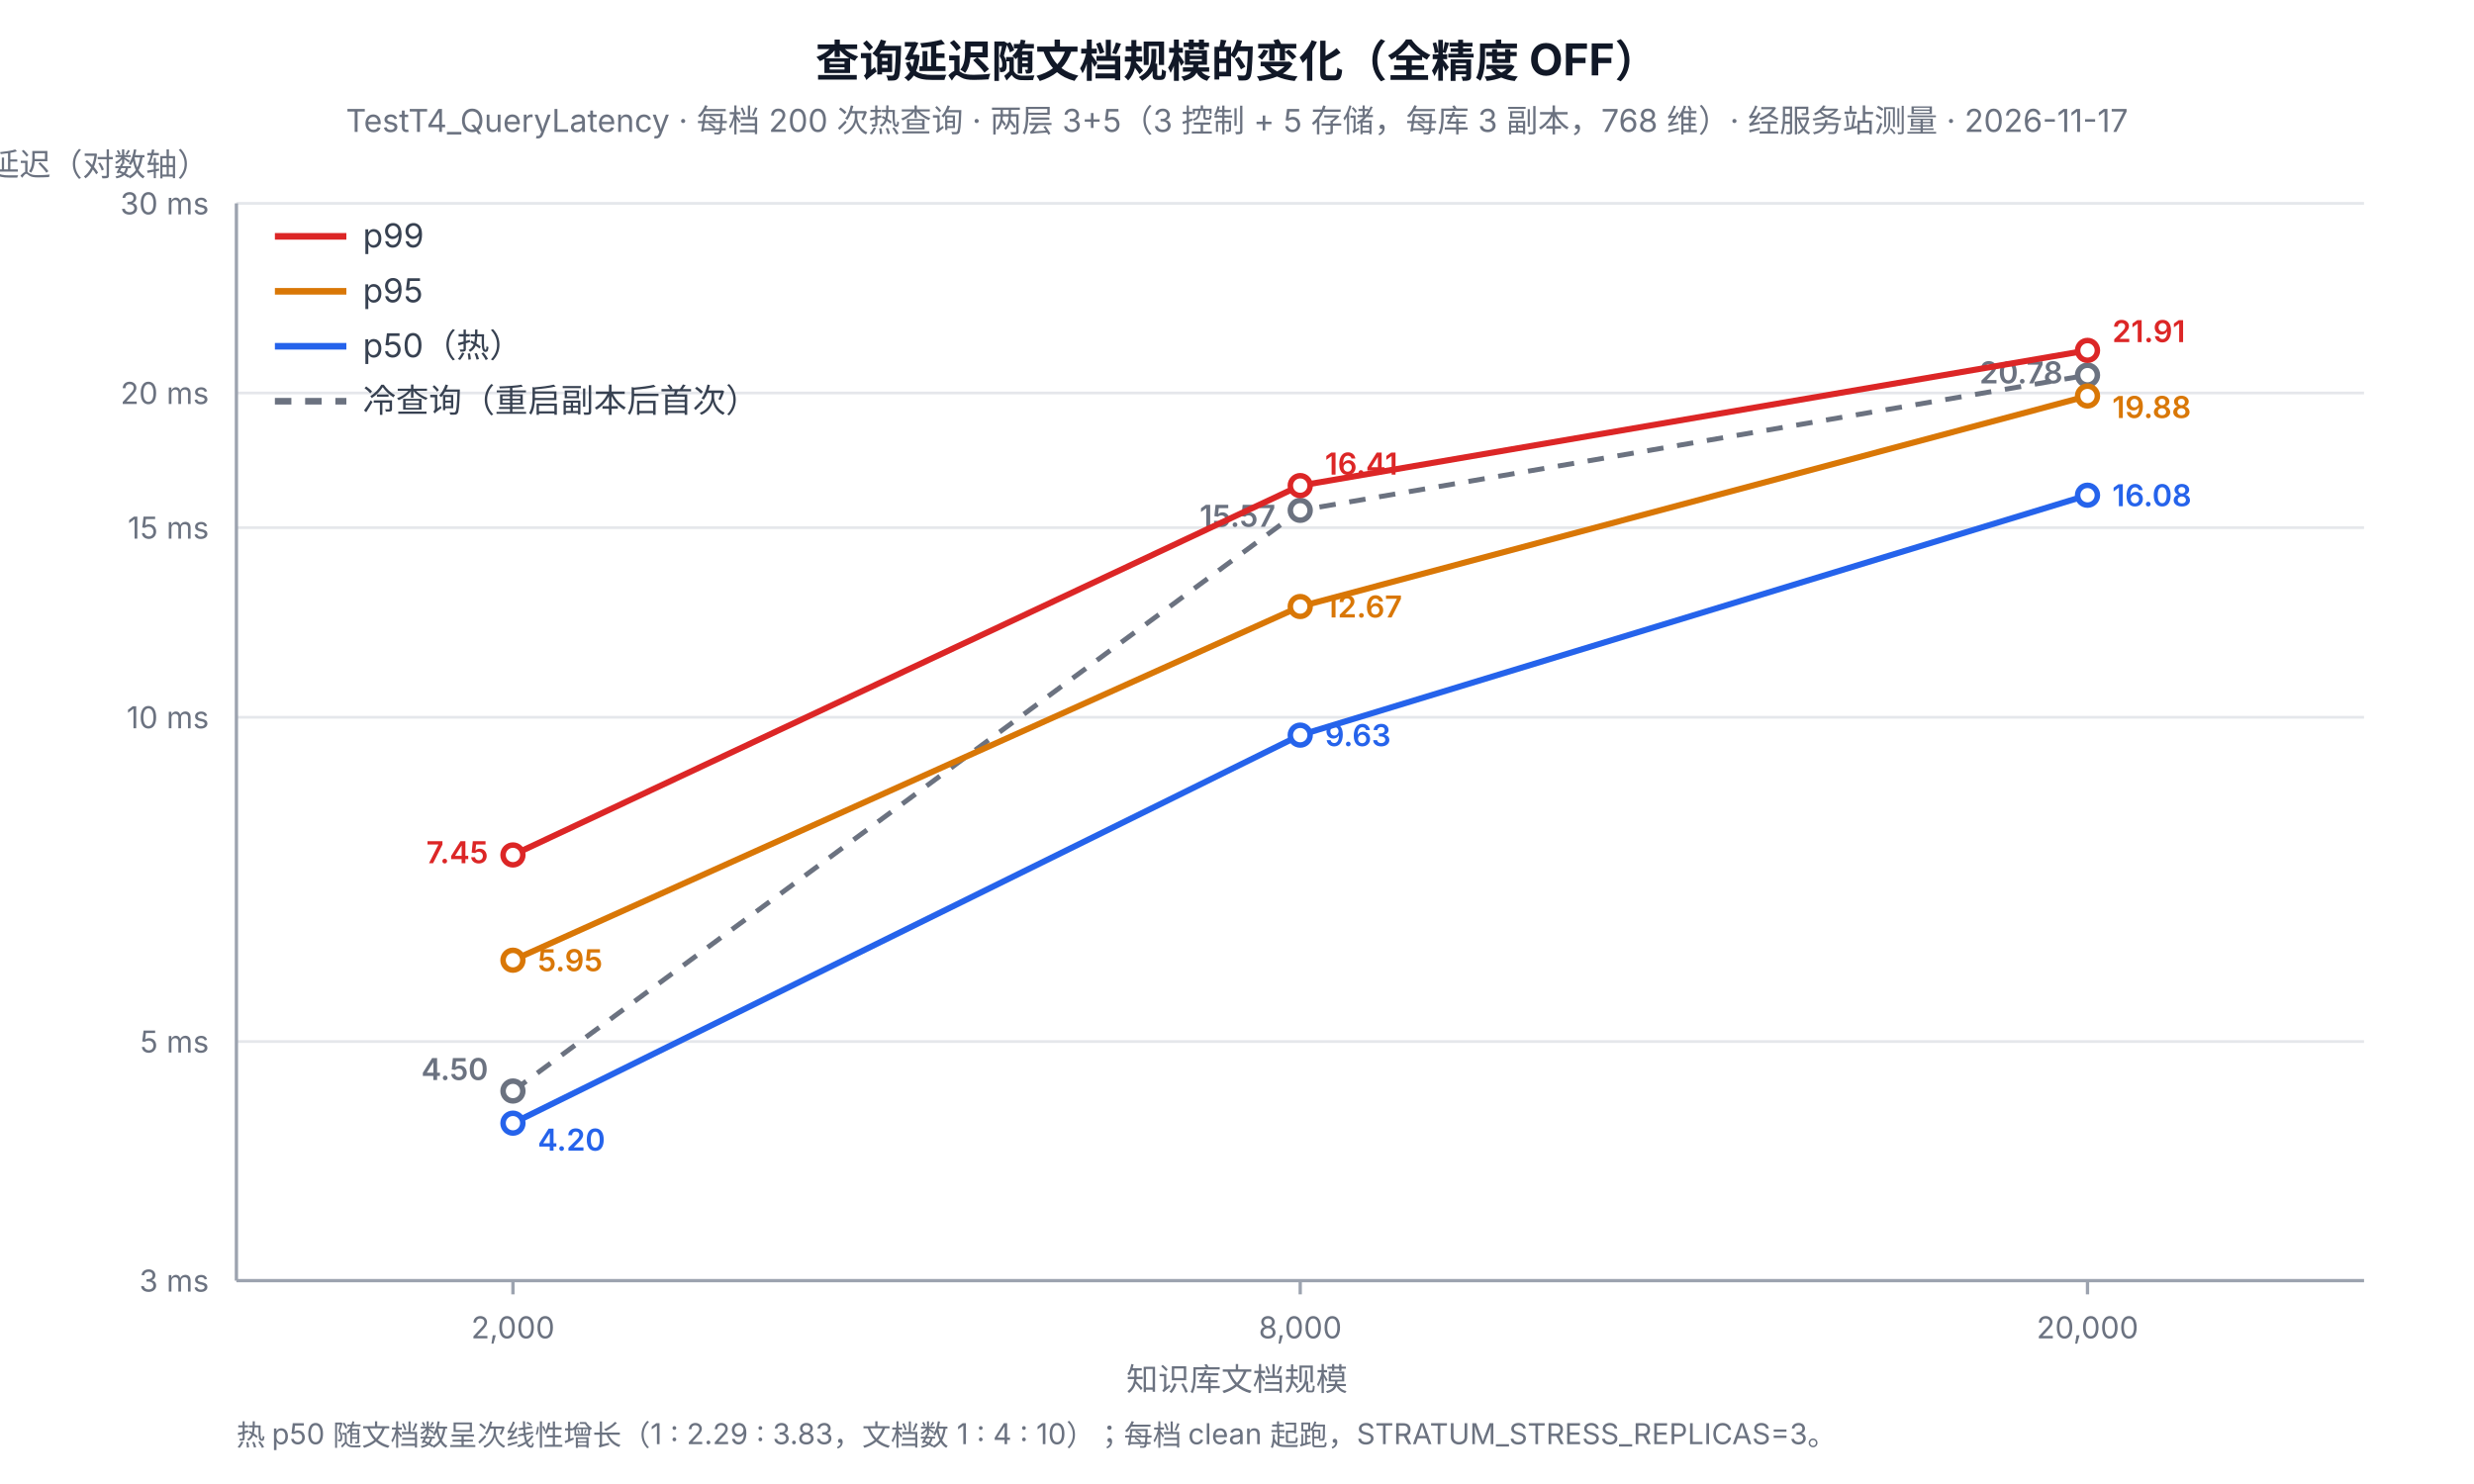
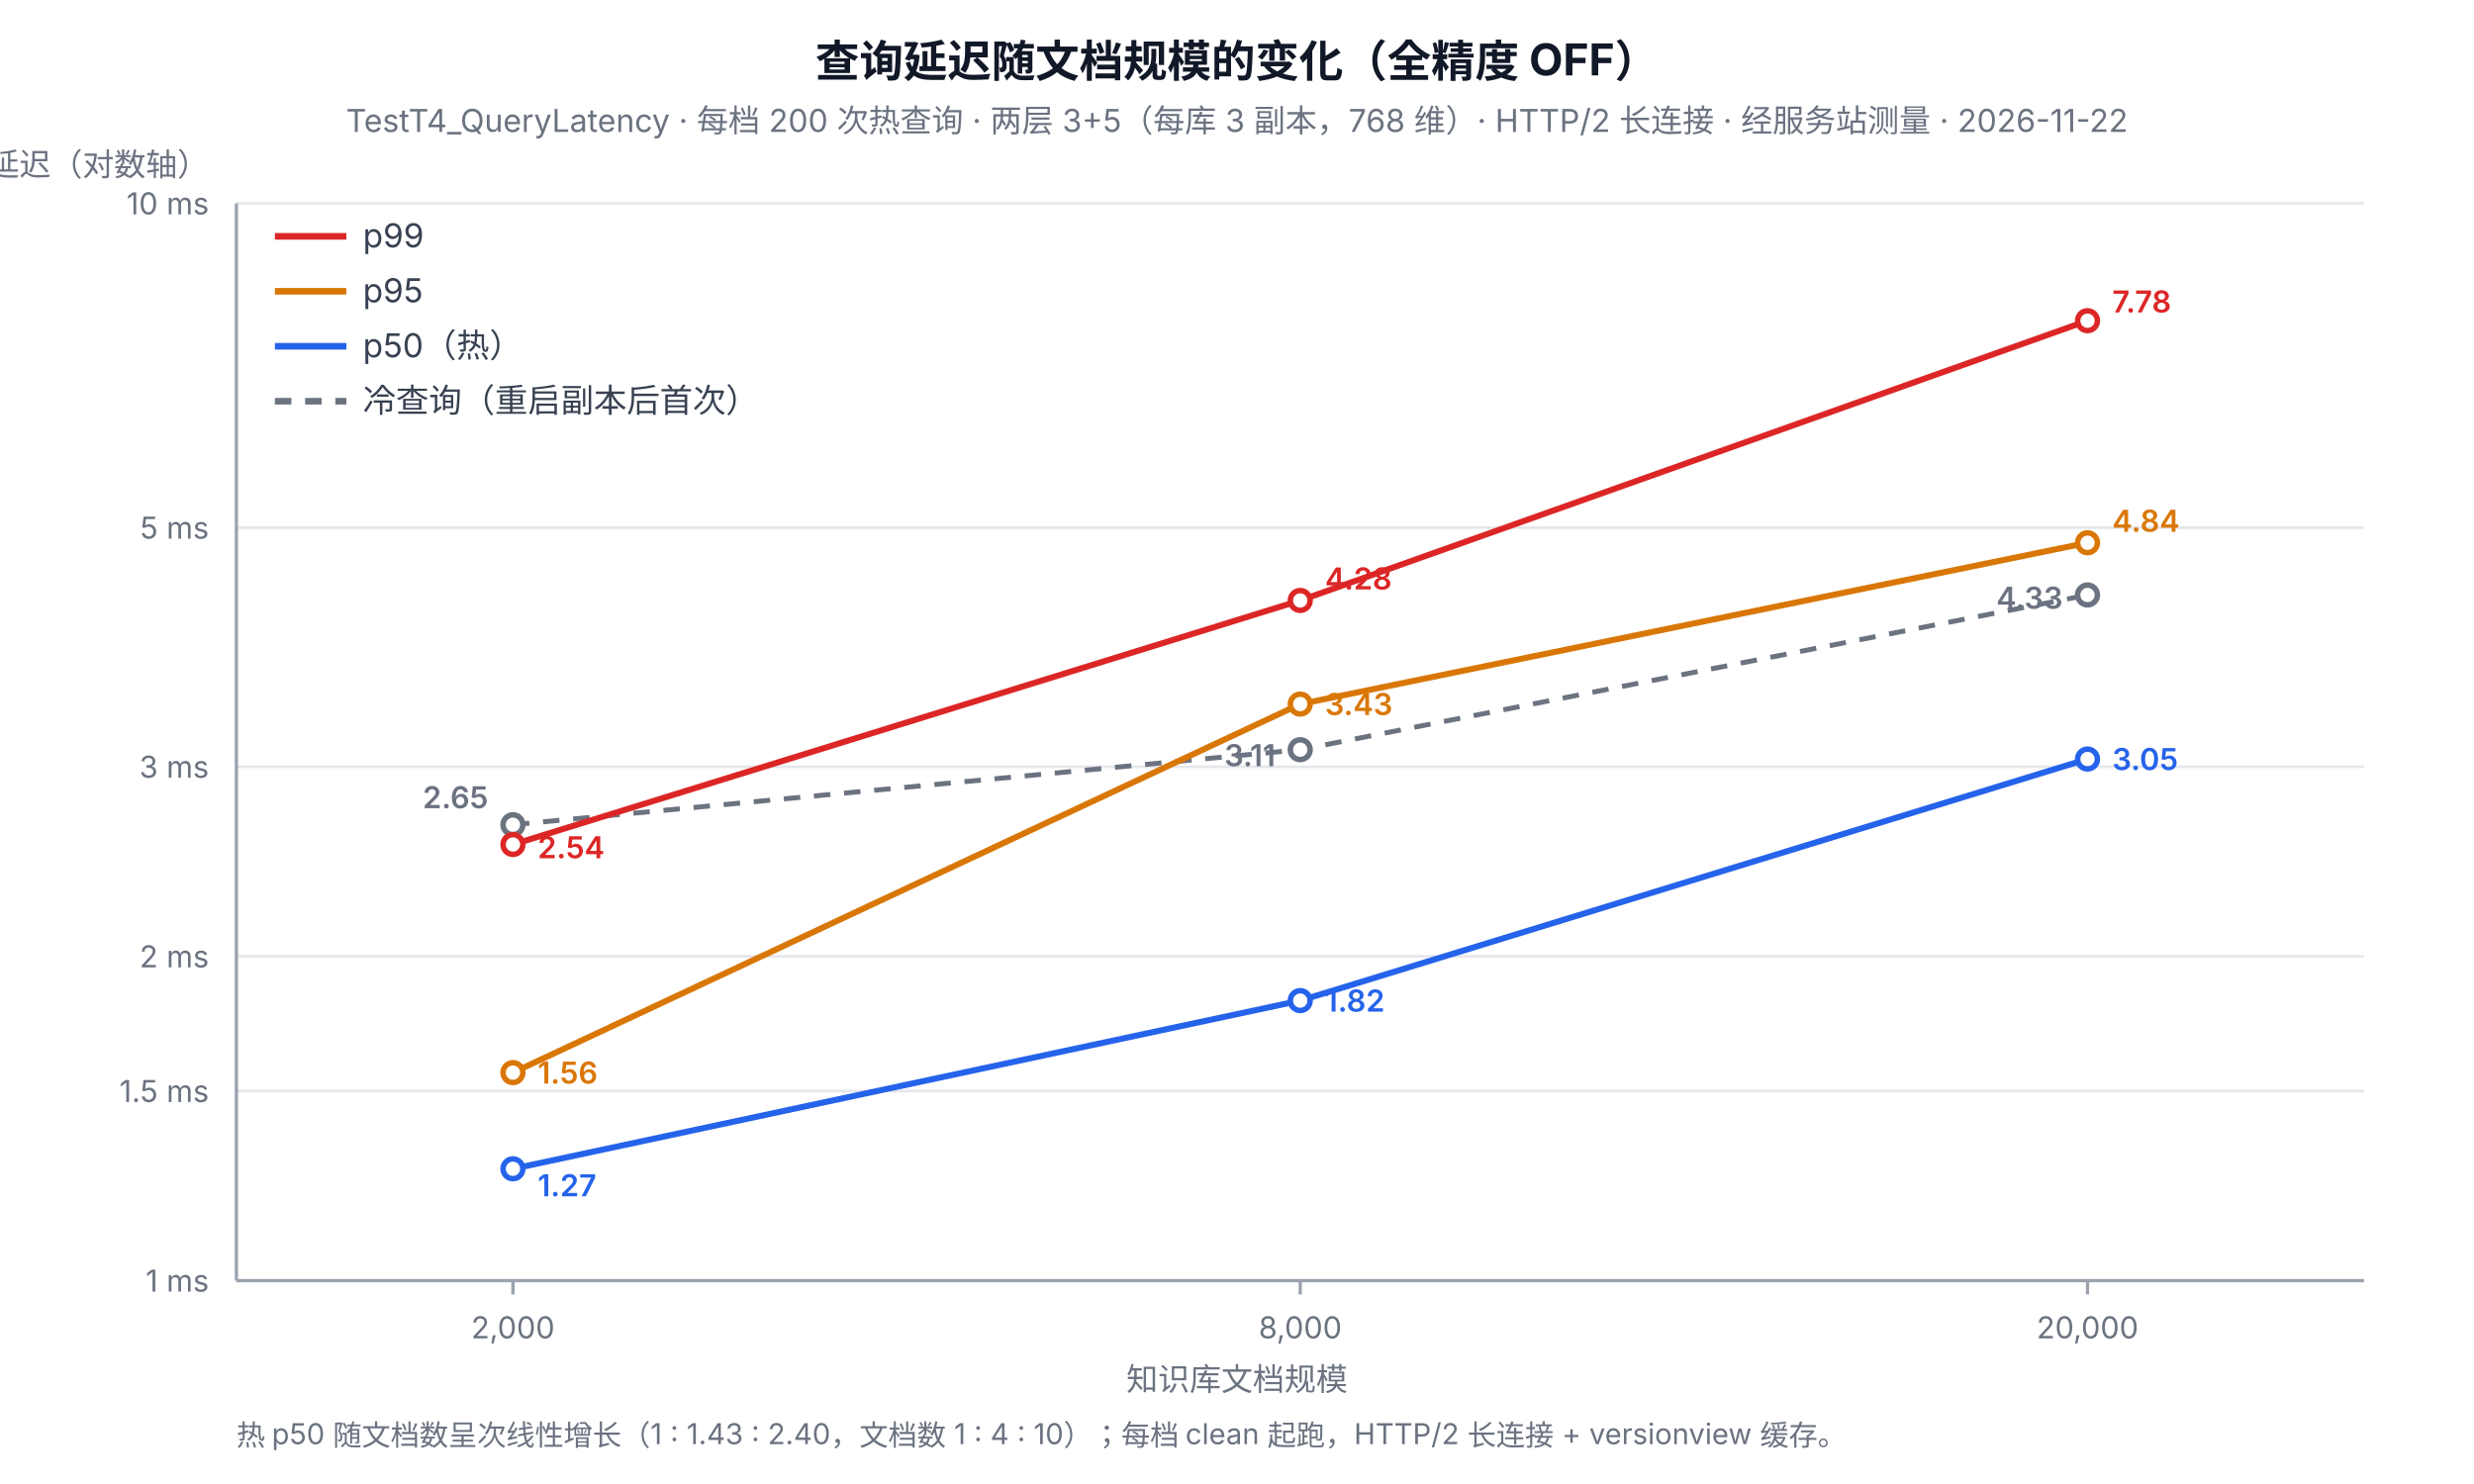
<svg xmlns="http://www.w3.org/2000/svg" width="900" height="540" viewBox="0 0 900 540" role="img" aria-label="查询延迟随文档规模的变化（全精度 OFF）">
  <defs>
    <style>
      text { font-family: -apple-system, BlinkMacSystemFont, "Segoe UI", "Noto Sans SC", "PingFang SC", "Hiragino Sans GB", "Microsoft YaHei", sans-serif; }
      .axis-t { font-size: 11.5px; fill: #6b7280; }
      .tick   { font-size: 11px; fill: #6b7280; }
      .pt     { font-size: 11px; font-weight: 600; }
      .legend { font-size: 12px; fill: #374151; }
      .note   { font-size: 10.5px; fill: #6b7280; }
      .grid   { stroke: #e5e7eb; stroke-width: 1; }
      .axline { stroke: #9ca3af; stroke-width: 1.2; }
    </style>
  </defs>
  <rect x="0" y="0" width="900" height="540" fill="#ffffff" />
  <text x="450.0" y="28" text-anchor="middle" font-size="16" font-weight="700" fill="#111827">查询延迟随文档规模的变化（全精度 OFF）</text>
-   <text x="450" y="48" text-anchor="middle" font-size="11.5" fill="#6b7280">TestT4_QueryLatency · 每档 200 次热查询 · 两层 3+5（3 控制 + 5 存储，每库 3 副本，768 维）· 经服务站测量 · 2026-11-17</text>
+   <text x="450.0" y="48" text-anchor="middle" font-size="11.5" fill="#6b7280">TestT4_QueryLatency · 每档 200 次热查询 · 两层 3+5（每库 3 副本，768 维）· HTTP/2 长连接 · 经服务站测量 · 2026-11-22</text>
  <line class="grid" x1="86" y1="466.0" x2="860" y2="466.0" />
-   <text class="tick" x="76" y="470.0" text-anchor="end">3 ms</text>
-   <line class="grid" x1="86" y1="379.0" x2="860" y2="379.0" />
-   <text class="tick" x="76" y="383.0" text-anchor="end">5 ms</text>
-   <line class="grid" x1="86" y1="261.0" x2="860" y2="261.0" />
-   <text class="tick" x="76" y="265.0" text-anchor="end">10 ms</text>
+   <text class="tick" x="76" y="470.0" text-anchor="end">1 ms</text>
+   <line class="grid" x1="86" y1="397.0" x2="860" y2="397.0" />
+   <text class="tick" x="76" y="401.0" text-anchor="end">1.5 ms</text>
+   <line class="grid" x1="86" y1="348.0" x2="860" y2="348.0" />
+   <text class="tick" x="76" y="352.0" text-anchor="end">2 ms</text>
+   <line class="grid" x1="86" y1="279.0" x2="860" y2="279.0" />
+   <text class="tick" x="76" y="283.0" text-anchor="end">3 ms</text>
  <line class="grid" x1="86" y1="192.0" x2="860" y2="192.0" />
-   <text class="tick" x="76" y="196.0" text-anchor="end">15 ms</text>
-   <line class="grid" x1="86" y1="143.0" x2="860" y2="143.0" />
-   <text class="tick" x="76" y="147.0" text-anchor="end">20 ms</text>
+   <text class="tick" x="76" y="196.0" text-anchor="end">5 ms</text>
  <line class="grid" x1="86" y1="74.0" x2="860" y2="74.0" />
-   <text class="tick" x="76" y="78.0" text-anchor="end">30 ms</text>
+   <text class="tick" x="76" y="78.0" text-anchor="end">10 ms</text>
  <line class="axline" x1="86" y1="74" x2="86" y2="466" />
  <line class="axline" x1="86" y1="466" x2="860" y2="466" />
  <text class="axis-t" x="76" y="64" text-anchor="end">延迟（对数轴）</text>
  <line class="axline" x1="186.6" y1="466" x2="186.6" y2="471" />
  <text class="tick" x="186.6" y="487" text-anchor="middle">2,000</text>
  <line class="axline" x1="473.0" y1="466" x2="473.0" y2="471" />
  <text class="tick" x="473.0" y="487" text-anchor="middle">8,000</text>
  <line class="axline" x1="759.4" y1="466" x2="759.4" y2="471" />
  <text class="tick" x="759.4" y="487" text-anchor="middle">20,000</text>
  <text class="axis-t" x="450" y="506" text-anchor="middle">知识库文档规模</text>
-   <polyline points="186.6,397.0 473.0,185.7 759.4,136.5" fill="none" stroke="#6b7280" stroke-width="1.8" stroke-dasharray="6 5" stroke-linejoin="round" />
-   <circle cx="186.6" cy="397.0" r="3.6" fill="#ffffff" stroke="#6b7280" stroke-width="2" />
-   <text class="pt" x="177.6" y="393.0" text-anchor="end" fill="#6b7280">4.50</text>
-   <circle cx="473.0" cy="185.7" r="3.6" fill="#ffffff" stroke="#6b7280" stroke-width="2" />
-   <text class="pt" x="464.0" y="191.7" text-anchor="end" fill="#6b7280">15.57</text>
-   <circle cx="759.4" cy="136.5" r="3.6" fill="#ffffff" stroke="#6b7280" stroke-width="2" />
-   <text class="pt" x="750.4" y="139.5" text-anchor="end" fill="#6b7280">20.78</text>
-   <polyline points="186.6,311.1 473.0,176.7 759.4,127.5" fill="none" stroke="#dc2626" stroke-width="2.2" stroke-linejoin="round" />
-   <circle cx="186.6" cy="311.1" r="3.6" fill="#ffffff" stroke="#dc2626" stroke-width="2" />
-   <text class="pt" x="177.6" y="314.1" text-anchor="end" fill="#dc2626">7.45</text>
-   <circle cx="473.0" cy="176.7" r="3.6" fill="#ffffff" stroke="#dc2626" stroke-width="2" />
-   <text class="pt" x="482.0" y="172.7" text-anchor="start" fill="#dc2626">16.41</text>
-   <circle cx="759.4" cy="127.5" r="3.6" fill="#ffffff" stroke="#dc2626" stroke-width="2" />
-   <text class="pt" x="768.4" y="124.5" text-anchor="start" fill="#dc2626">21.91</text>
-   <polyline points="186.6,349.4 473.0,220.7 759.4,144.1" fill="none" stroke="#d97706" stroke-width="2.2" stroke-linejoin="round" />
-   <circle cx="186.6" cy="349.4" r="3.6" fill="#ffffff" stroke="#d97706" stroke-width="2" />
-   <text class="pt" x="195.6" y="353.4" text-anchor="start" fill="#d97706">5.95</text>
-   <circle cx="473.0" cy="220.7" r="3.6" fill="#ffffff" stroke="#d97706" stroke-width="2" />
-   <text class="pt" x="482.0" y="224.7" text-anchor="start" fill="#d97706">12.67</text>
-   <circle cx="759.4" cy="144.1" r="3.6" fill="#ffffff" stroke="#d97706" stroke-width="2" />
-   <text class="pt" x="768.4" y="152.1" text-anchor="start" fill="#d97706">19.88</text>
-   <polyline points="186.6,408.7 473.0,267.5 759.4,180.2" fill="none" stroke="#2563eb" stroke-width="2.2" stroke-linejoin="round" />
-   <circle cx="186.6" cy="408.7" r="3.6" fill="#ffffff" stroke="#2563eb" stroke-width="2" />
-   <text class="pt" x="195.6" y="418.7" text-anchor="start" fill="#2563eb">4.20</text>
-   <circle cx="473.0" cy="267.5" r="3.6" fill="#ffffff" stroke="#2563eb" stroke-width="2" />
-   <text class="pt" x="482.0" y="271.5" text-anchor="start" fill="#2563eb">9.63</text>
-   <circle cx="759.4" cy="180.2" r="3.6" fill="#ffffff" stroke="#2563eb" stroke-width="2" />
-   <text class="pt" x="768.4" y="184.2" text-anchor="start" fill="#2563eb">16.08</text>
+   <polyline points="186.6,300.1 473.0,272.8 759.4,216.5" fill="none" stroke="#6b7280" stroke-width="1.8" stroke-dasharray="6 5" stroke-linejoin="round" />
+   <circle cx="186.6" cy="300.1" r="3.6" fill="#ffffff" stroke="#6b7280" stroke-width="2" />
+   <text class="pt" x="177.6" y="294.1" text-anchor="end" fill="#6b7280">2.65</text>
+   <circle cx="473.0" cy="272.8" r="3.6" fill="#ffffff" stroke="#6b7280" stroke-width="2" />
+   <text class="pt" x="464.0" y="278.8" text-anchor="end" fill="#6b7280">3.11</text>
+   <circle cx="759.4" cy="216.5" r="3.6" fill="#ffffff" stroke="#6b7280" stroke-width="2" />
+   <text class="pt" x="750.4" y="221.5" text-anchor="end" fill="#6b7280">4.33</text>
+   <polyline points="186.6,307.3 473.0,218.5 759.4,116.7" fill="none" stroke="#dc2626" stroke-width="2.2" stroke-linejoin="round" />
+   <circle cx="186.6" cy="307.3" r="3.6" fill="#ffffff" stroke="#dc2626" stroke-width="2" />
+   <text class="pt" x="195.6" y="312.3" text-anchor="start" fill="#dc2626">2.54</text>
+   <circle cx="473.0" cy="218.5" r="3.6" fill="#ffffff" stroke="#dc2626" stroke-width="2" />
+   <text class="pt" x="482.0" y="214.5" text-anchor="start" fill="#dc2626">4.28</text>
+   <circle cx="759.4" cy="116.7" r="3.6" fill="#ffffff" stroke="#dc2626" stroke-width="2" />
+   <text class="pt" x="768.4" y="113.7" text-anchor="start" fill="#dc2626">7.78</text>
+   <polyline points="186.6,390.3 473.0,256.2 759.4,197.5" fill="none" stroke="#d97706" stroke-width="2.2" stroke-linejoin="round" />
+   <circle cx="186.6" cy="390.3" r="3.6" fill="#ffffff" stroke="#d97706" stroke-width="2" />
+   <text class="pt" x="195.6" y="394.3" text-anchor="start" fill="#d97706">1.56</text>
+   <circle cx="473.0" cy="256.2" r="3.6" fill="#ffffff" stroke="#d97706" stroke-width="2" />
+   <text class="pt" x="482.0" y="260.2" text-anchor="start" fill="#d97706">3.43</text>
+   <circle cx="759.4" cy="197.5" r="3.6" fill="#ffffff" stroke="#d97706" stroke-width="2" />
+   <text class="pt" x="768.4" y="193.5" text-anchor="start" fill="#d97706">4.84</text>
+   <polyline points="186.6,425.3 473.0,364.1 759.4,276.2" fill="none" stroke="#2563eb" stroke-width="2.2" stroke-linejoin="round" />
+   <circle cx="186.6" cy="425.3" r="3.6" fill="#ffffff" stroke="#2563eb" stroke-width="2" />
+   <text class="pt" x="195.6" y="435.3" text-anchor="start" fill="#2563eb">1.27</text>
+   <circle cx="473.0" cy="364.1" r="3.6" fill="#ffffff" stroke="#2563eb" stroke-width="2" />
+   <text class="pt" x="482.0" y="368.1" text-anchor="start" fill="#2563eb">1.82</text>
+   <circle cx="759.4" cy="276.2" r="3.6" fill="#ffffff" stroke="#2563eb" stroke-width="2" />
+   <text class="pt" x="768.4" y="280.2" text-anchor="start" fill="#2563eb">3.05</text>
  <line x1="100" y1="86" x2="126" y2="86" stroke="#dc2626" stroke-width="2.4" />
  <text class="legend" x="132" y="90">p99</text>
  <line x1="100" y1="106" x2="126" y2="106" stroke="#d97706" stroke-width="2.4" />
  <text class="legend" x="132" y="110">p95</text>
  <line x1="100" y1="126" x2="126" y2="126" stroke="#2563eb" stroke-width="2.4" />
  <text class="legend" x="132" y="130">p50（热）</text>
  <line x1="100" y1="146" x2="126" y2="146" stroke="#6b7280" stroke-width="2.4" stroke-dasharray="6 5" />
  <text class="legend" x="132" y="150">冷查询（重启副本后首次）</text>
-   <text class="note" x="86" y="526">热 p50 随文档数呈次线性增长（1 : 2.29 : 3.83，文档数 1 : 4 : 10）；每档 clean 起跑，STRATUM_STRESS_REPLICAS=3。</text>
+   <text class="note" x="86" y="526">热 p50 随文档数呈次线性增长（1 : 1.43 : 2.40，文档数 1 : 4 : 10）；每档 clean 起跑，HTTP/2 长连接 + versionview 缓存。</text>
</svg>
